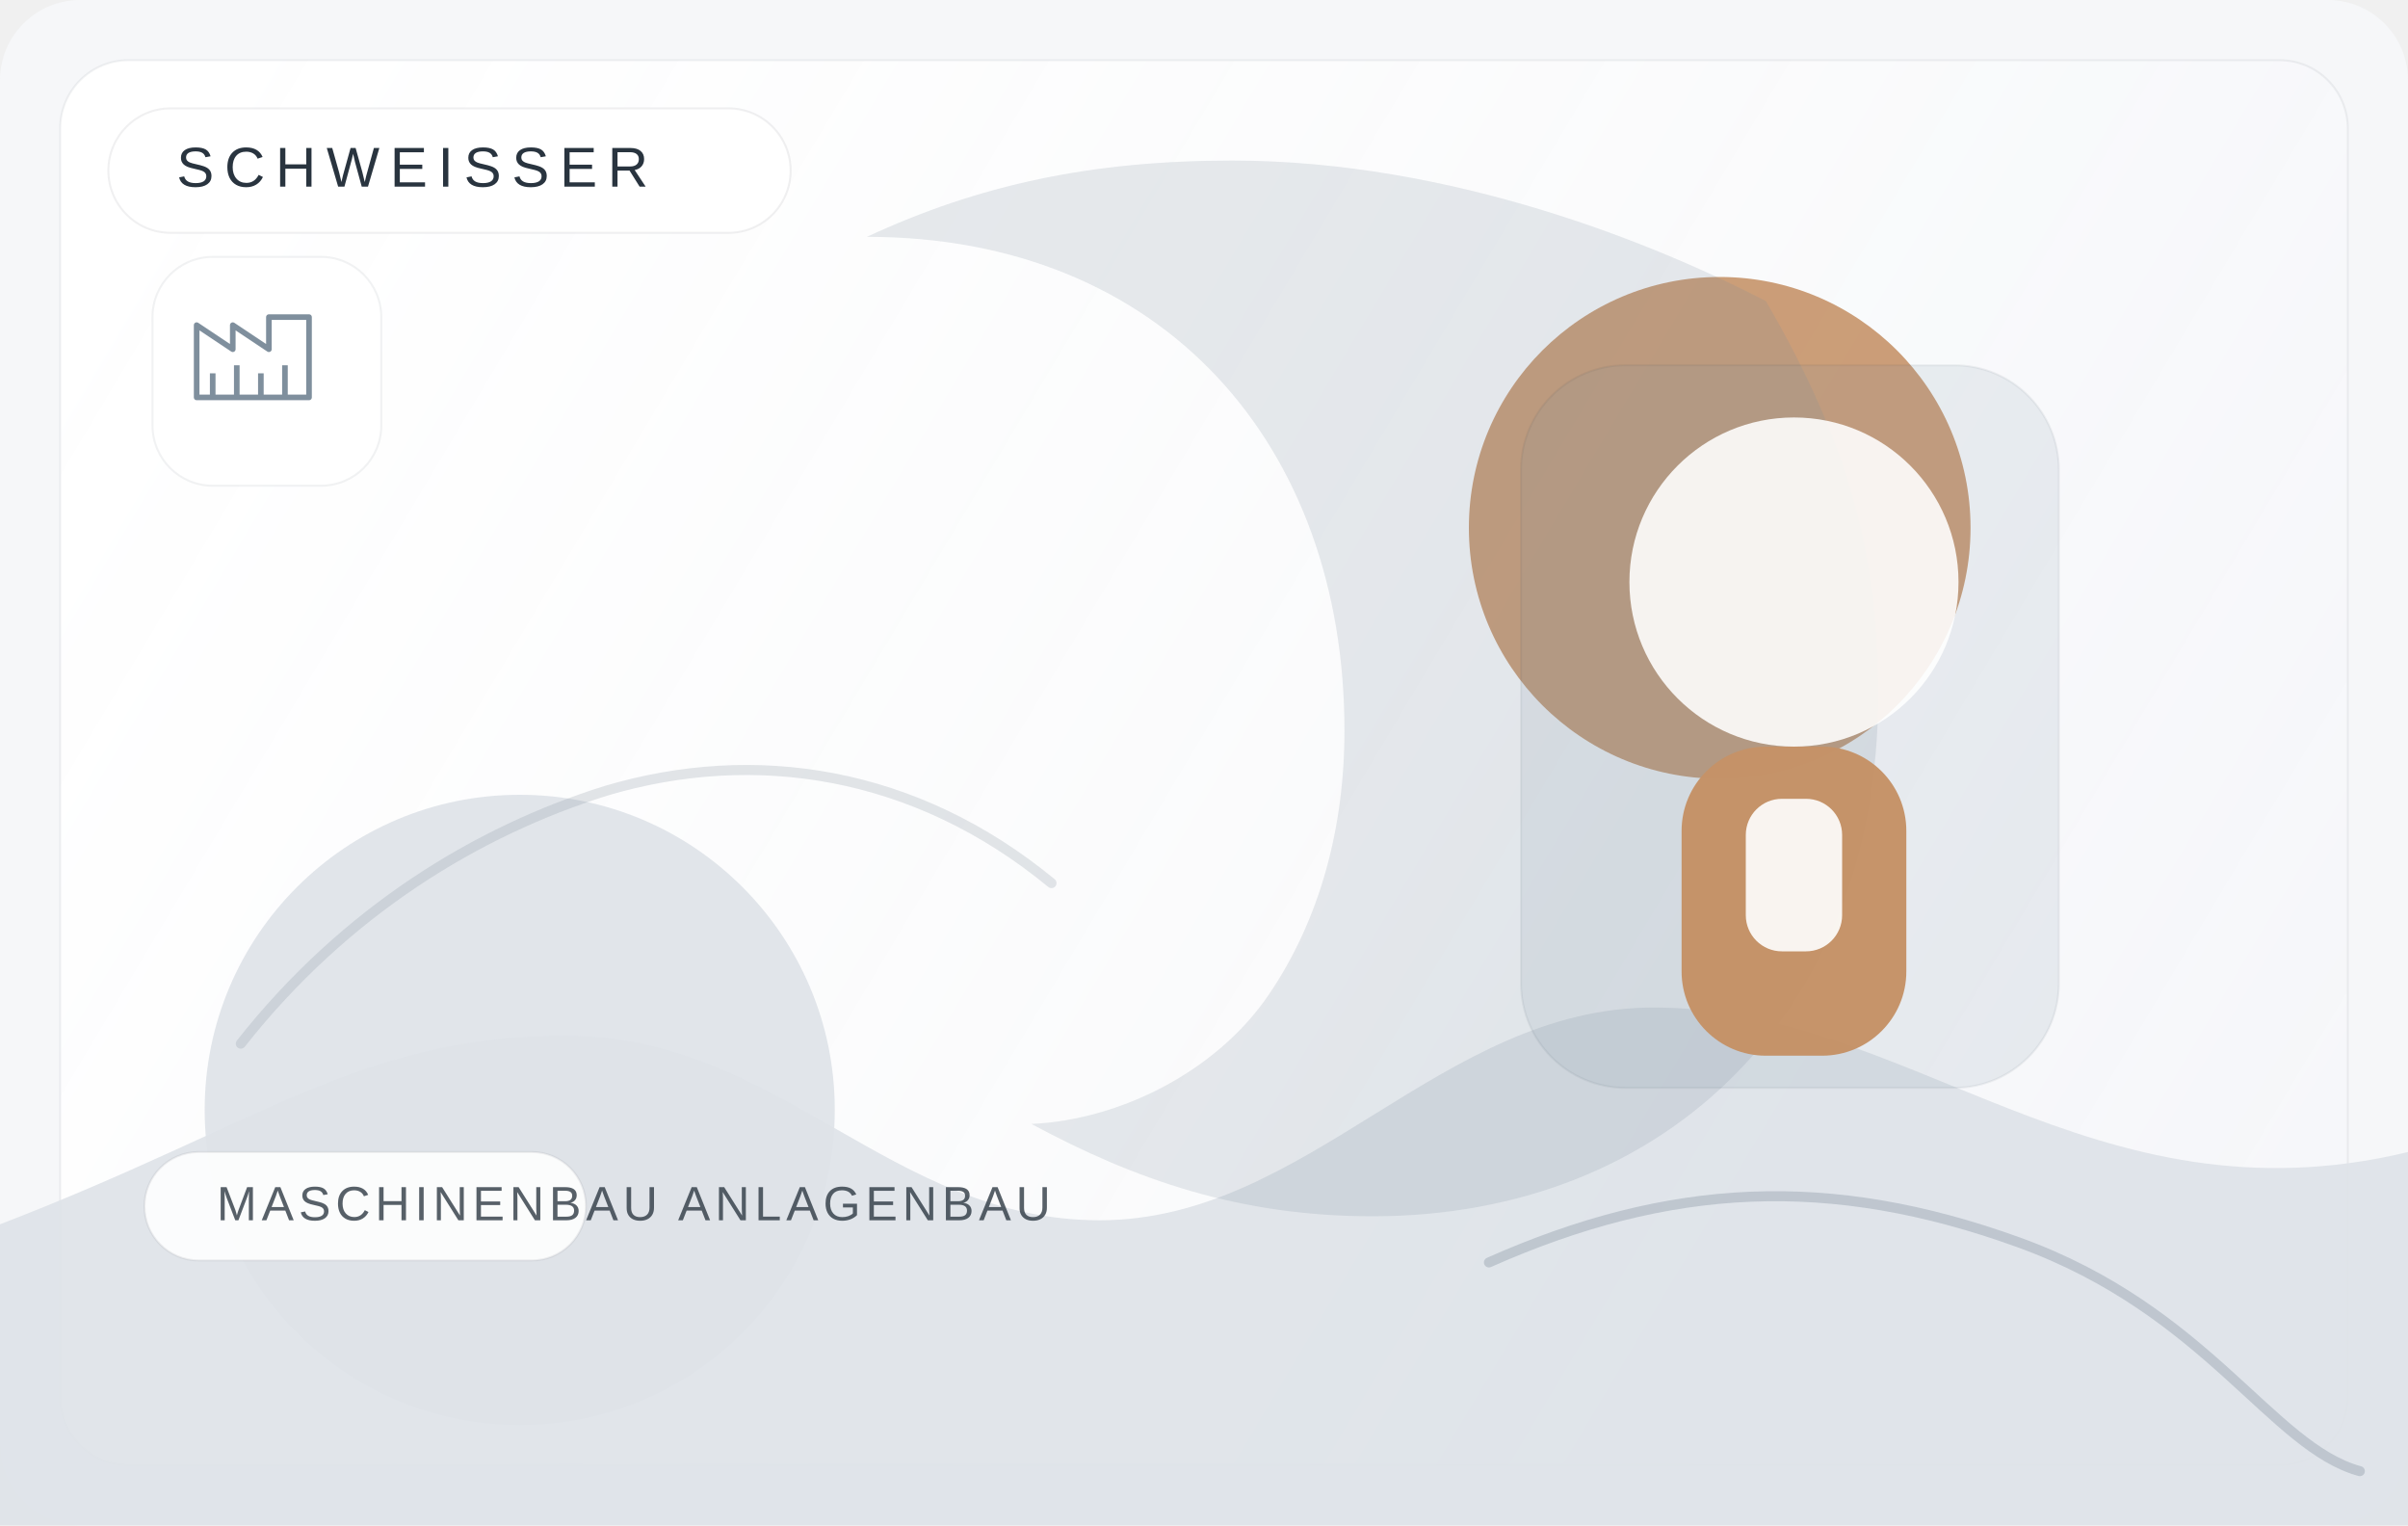
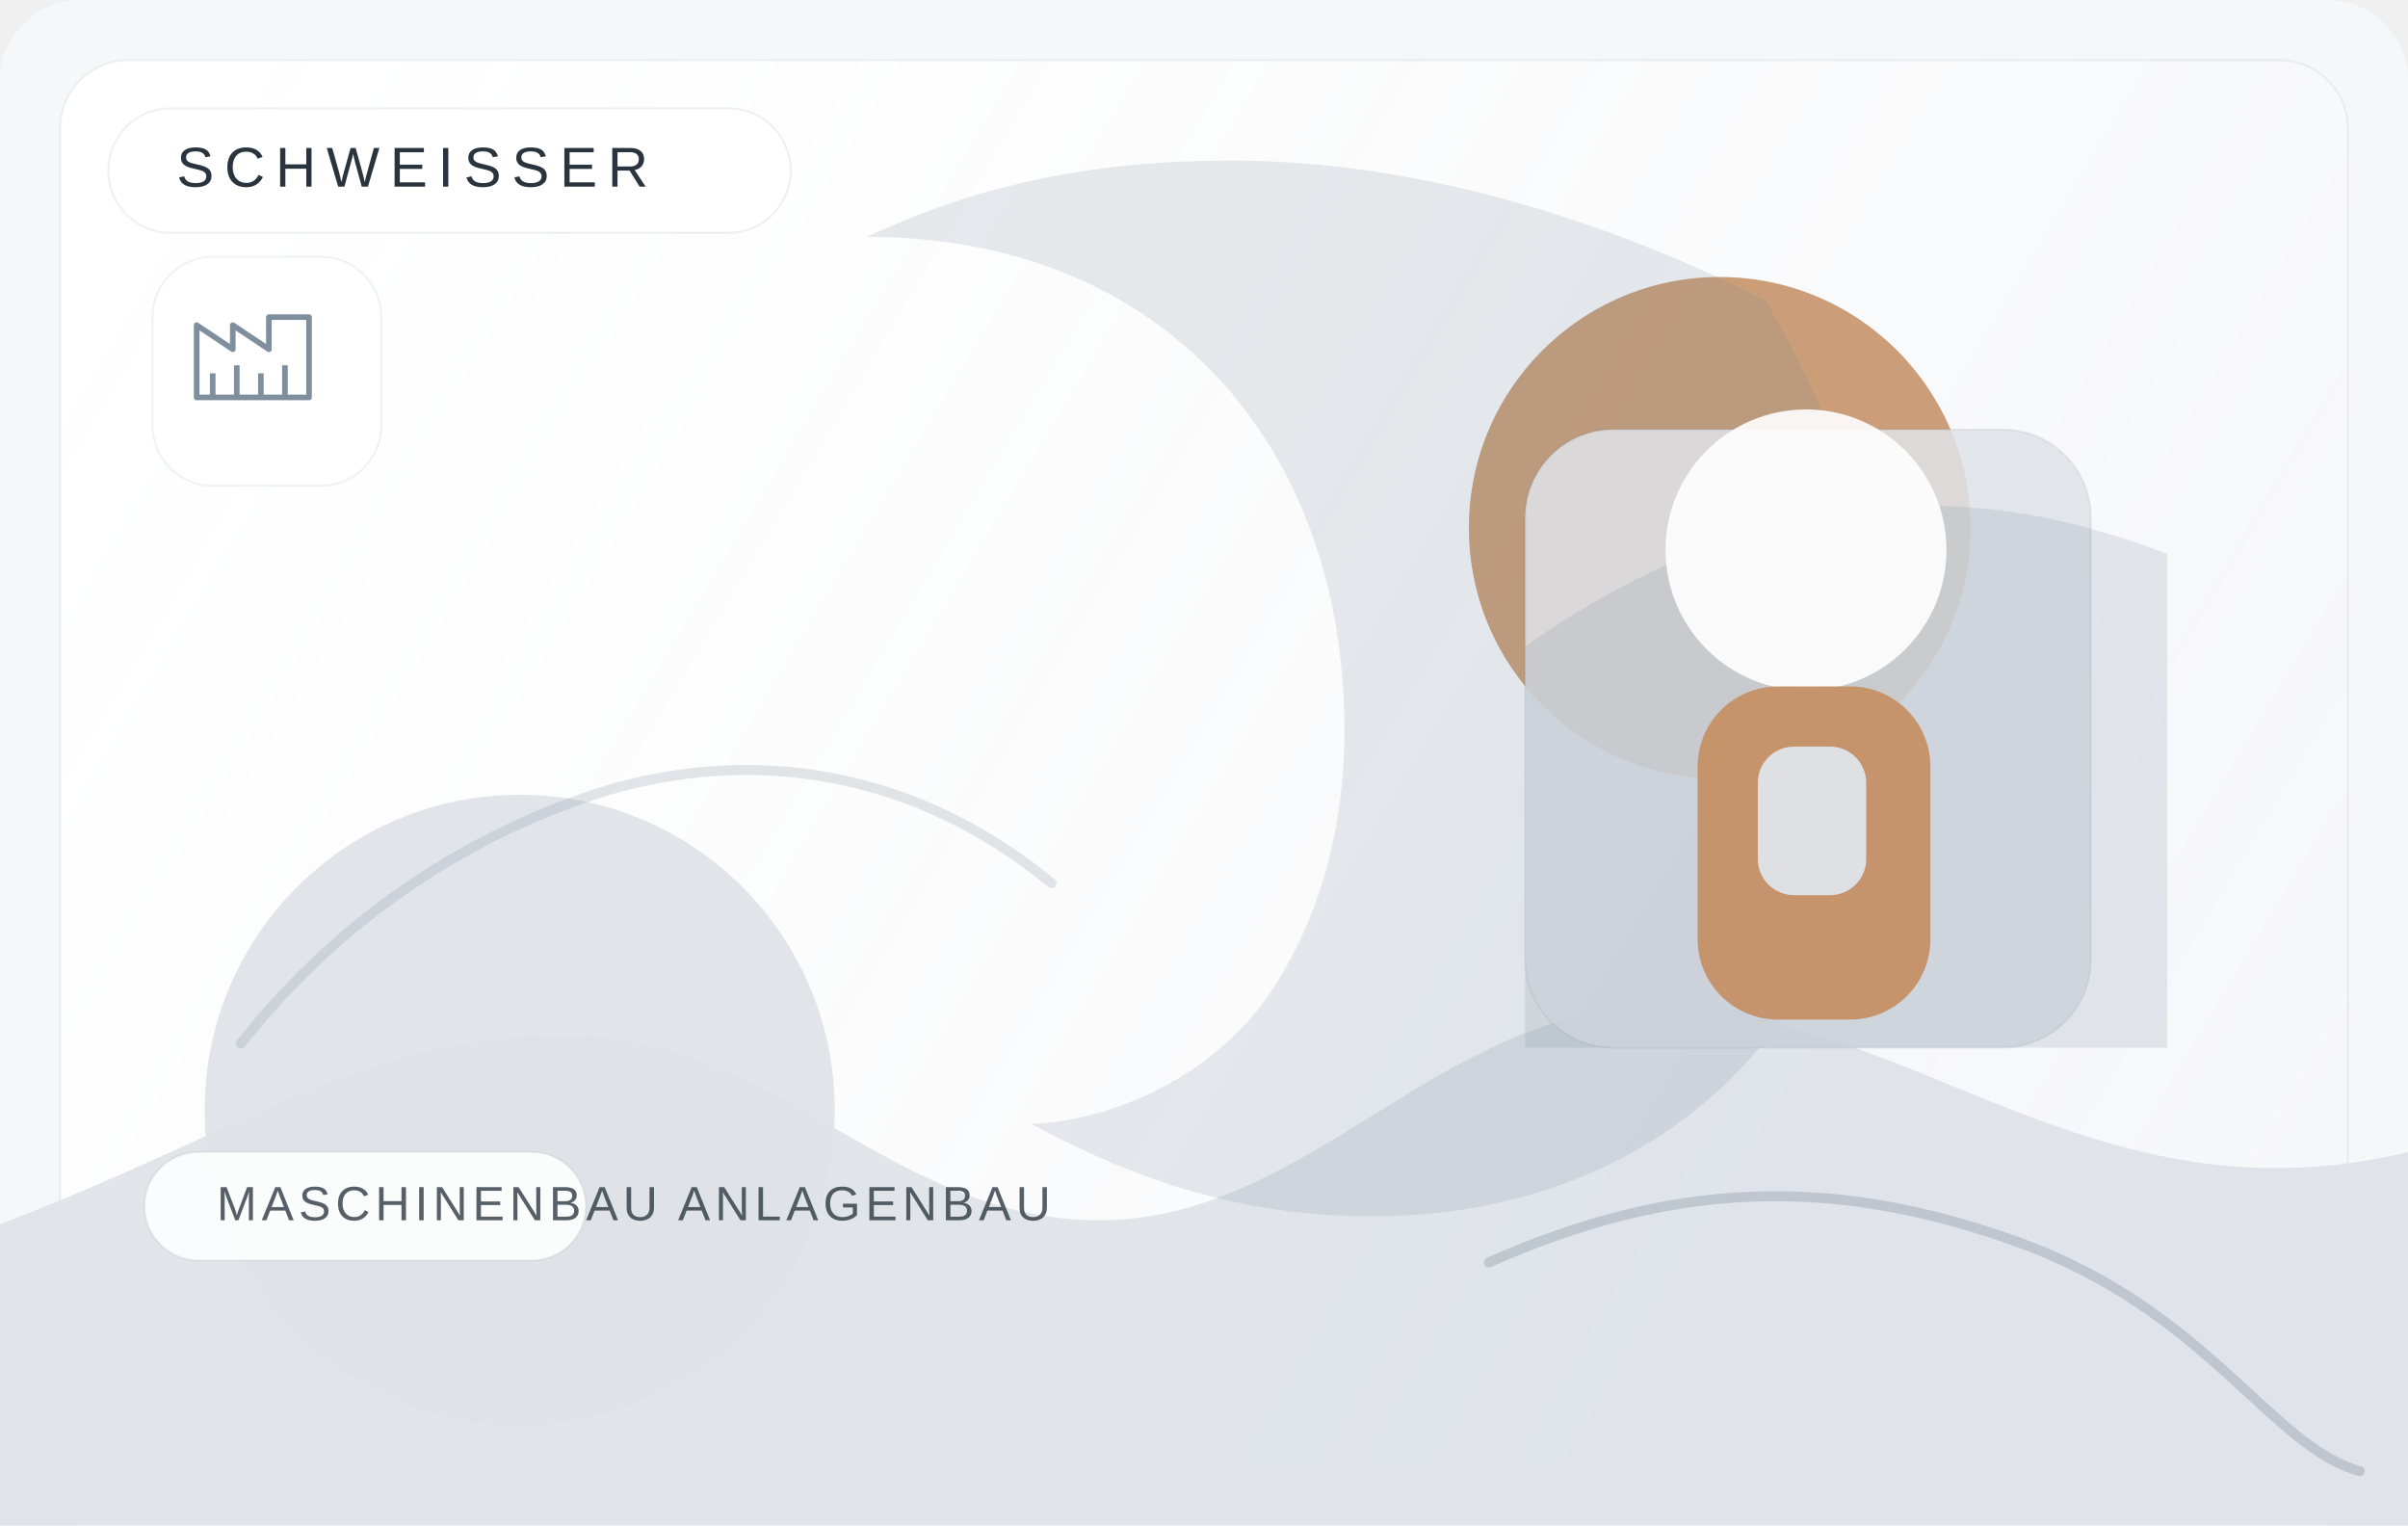
<svg xmlns="http://www.w3.org/2000/svg" width="1200" height="760" viewBox="0 0 1200 760" fill="none">
  <rect width="1200" height="760" rx="40" fill="#f6f7f9" />
  <rect x="30" y="30" width="1140" height="700" rx="34" fill="url(#panelGradient)" stroke="rgba(32,40,52,0.06)" />
  <circle cx="857" cy="263" r="125" fill="#c59267" fill-opacity="0.88" />
  <circle cx="259" cy="553" r="157" fill="#dfe3e8" fill-opacity="0.92" />
  <path d="M0 610C130 560 180 516 282 516C388 516 444 608 548 608C652 608 718 502 824 502C952 502 1042 612 1200 574V760H0V610Z" fill="#dfe3e8" fill-opacity="0.92" />
  <path d="M880 150c42 72 56 128 56 196 0 156-104 260-252 260-66 0-118-18-170-46 44-2 92-26 118-64 26-38 38-84 38-132 0-142-90-246-238-246 56-26 112-38 182-38 110 0 212 42 266 70Z" fill="#7f8f9d" fill-opacity="0.18" />
  <rect x="54" y="54" width="340" height="62" rx="31" fill="white" fill-opacity="0.88" stroke="rgba(32,40,52,0.07)" />
  <text x="88" y="93" font-size="28" font-family="Arial, sans-serif" fill="#29343f" letter-spacing="5.2">SCHWEISSER</text>
  <rect x="72" y="574" width="220" height="54" rx="27" fill="white" fill-opacity="0.88" stroke="rgba(32,40,52,0.07)" />
  <text x="108" y="608" font-size="24" font-family="Arial, sans-serif" fill="#29343f" opacity="0.78" letter-spacing="2.4">MASCHINENBAU ANLAGENBAU</text>
  <rect x="76" y="128" width="114" height="114" rx="30" fill="white" fill-opacity="0.92" stroke="rgba(32,40,52,0.06)" />
  <g transform="translate(88 140)" style="color:#7f8f9d">
    <path d="M10 58V22l18 12V22l18 12V18h20v40H10z" fill="none" stroke="currentColor" stroke-width="2.8" stroke-linejoin="round" />
    <path d="M18 58V46m12 12V42m12 16V46m12 12V42" stroke="currentColor" stroke-width="2.8" />
  </g>
-   <rect x="758" y="182" width="268" height="360" rx="52" fill="#7f8f9d" fill-opacity="0.14" stroke="rgba(32,40,52,0.06)" />
-   <circle cx="894" cy="290" r="82" fill="white" fill-opacity="0.88" />
-   <rect x="838" y="372" width="112" height="154" rx="42" fill="#c59267" fill-opacity="0.98" />
-   <rect x="870" y="398" width="48" height="76" rx="18" fill="white" fill-opacity="0.9" />
+   <rect x="760" y="214" width="282" height="308" rx="44" fill="#dfe3e8" fill-opacity="0.86" stroke="rgba(32,40,52,0.06)" />
+   <path d="M760 322c66-46 132-70 200-70 40 0 78 8 120 24v246H760V322z" fill="#7f8f9d" fill-opacity="0.18" />
+   <circle cx="900" cy="274" r="70" fill="white" fill-opacity="0.9" />
+   <rect x="846" y="342" width="116" height="166" rx="40" fill="#c59267" fill-opacity="0.96" />
+   <rect x="876" y="372" width="54" height="74" rx="18" fill="#dfe3e8" fill-opacity="0.96" />
  <path d="M742 629c90-40 170-44 264-10 94 34 126 102 170 114" stroke="#7f8f9d" stroke-opacity="0.34" stroke-width="5" stroke-linecap="round" />
  <path d="M120 520c52-66 118-106 182-126 74-22 154-10 222 46" stroke="#7f8f9d" stroke-opacity="0.22" stroke-width="5" stroke-linecap="round" />
  <defs>
    <linearGradient id="panelGradient" x1="88" y1="78" x2="1130" y2="700" gradientUnits="userSpaceOnUse">
      <stop stop-color="white" stop-opacity="0.98" />
      <stop offset="1" stop-color="#f6f7f9" stop-opacity="0.92" />
    </linearGradient>
  </defs>
</svg>
